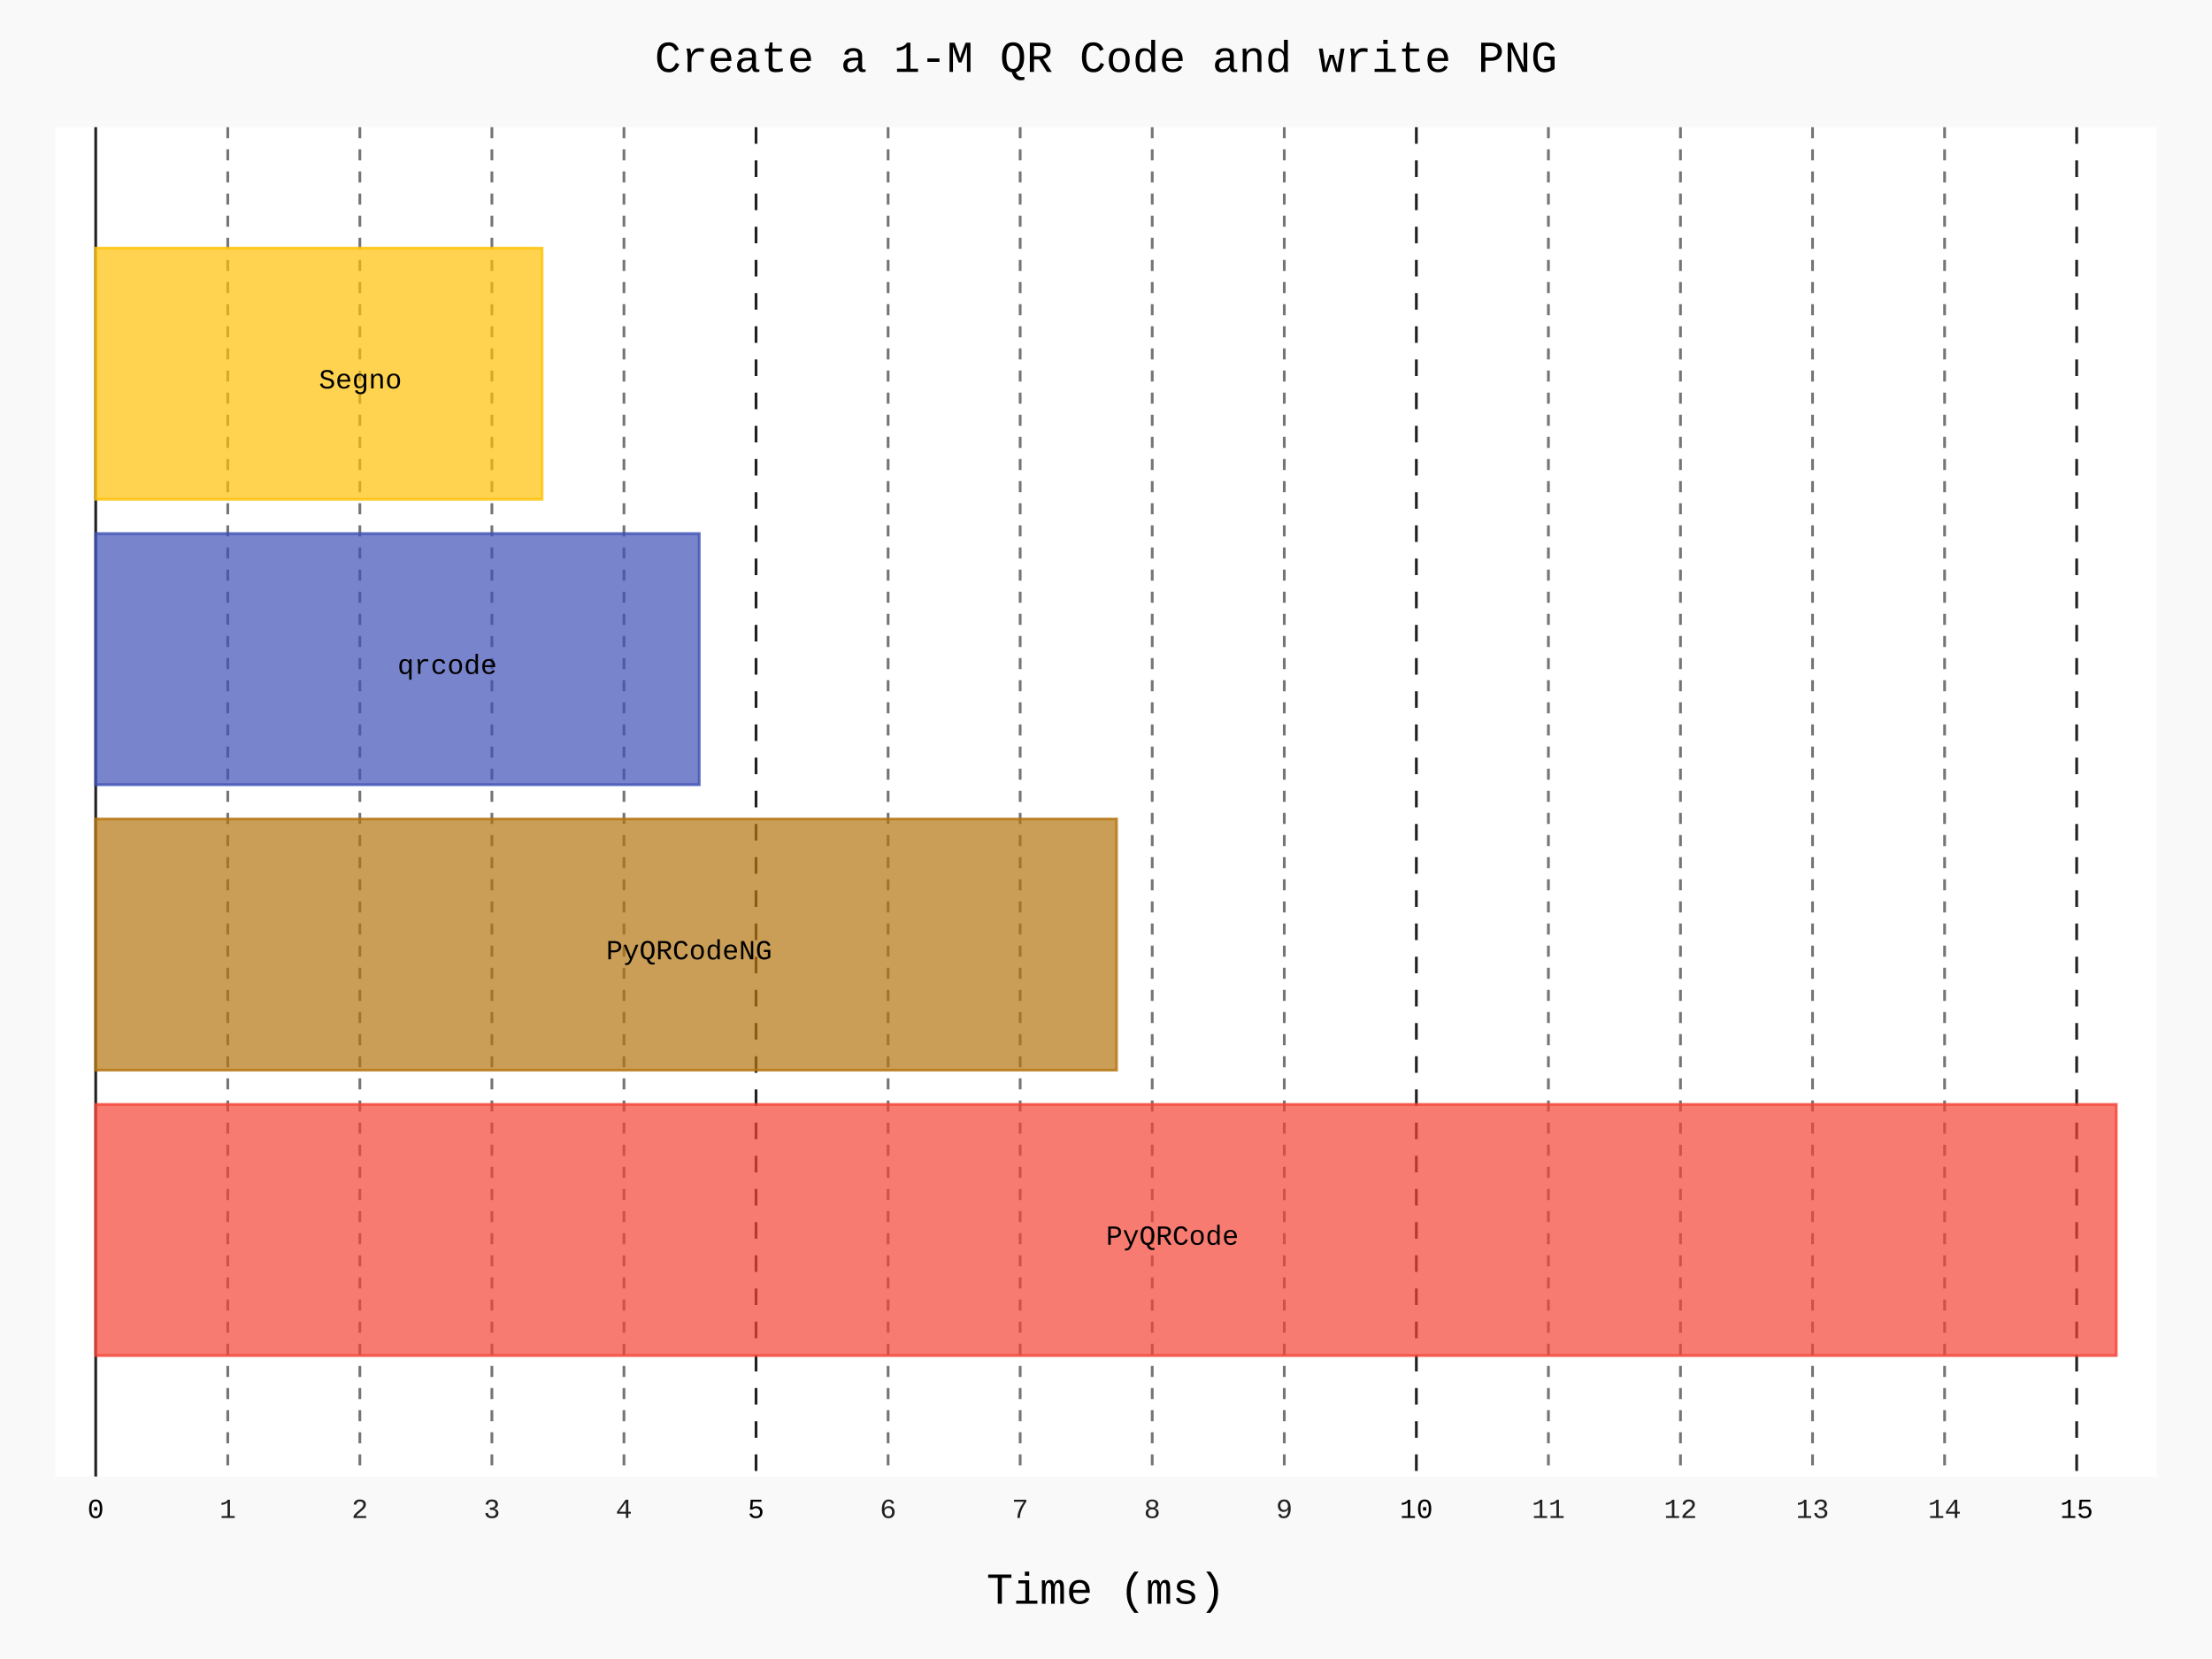
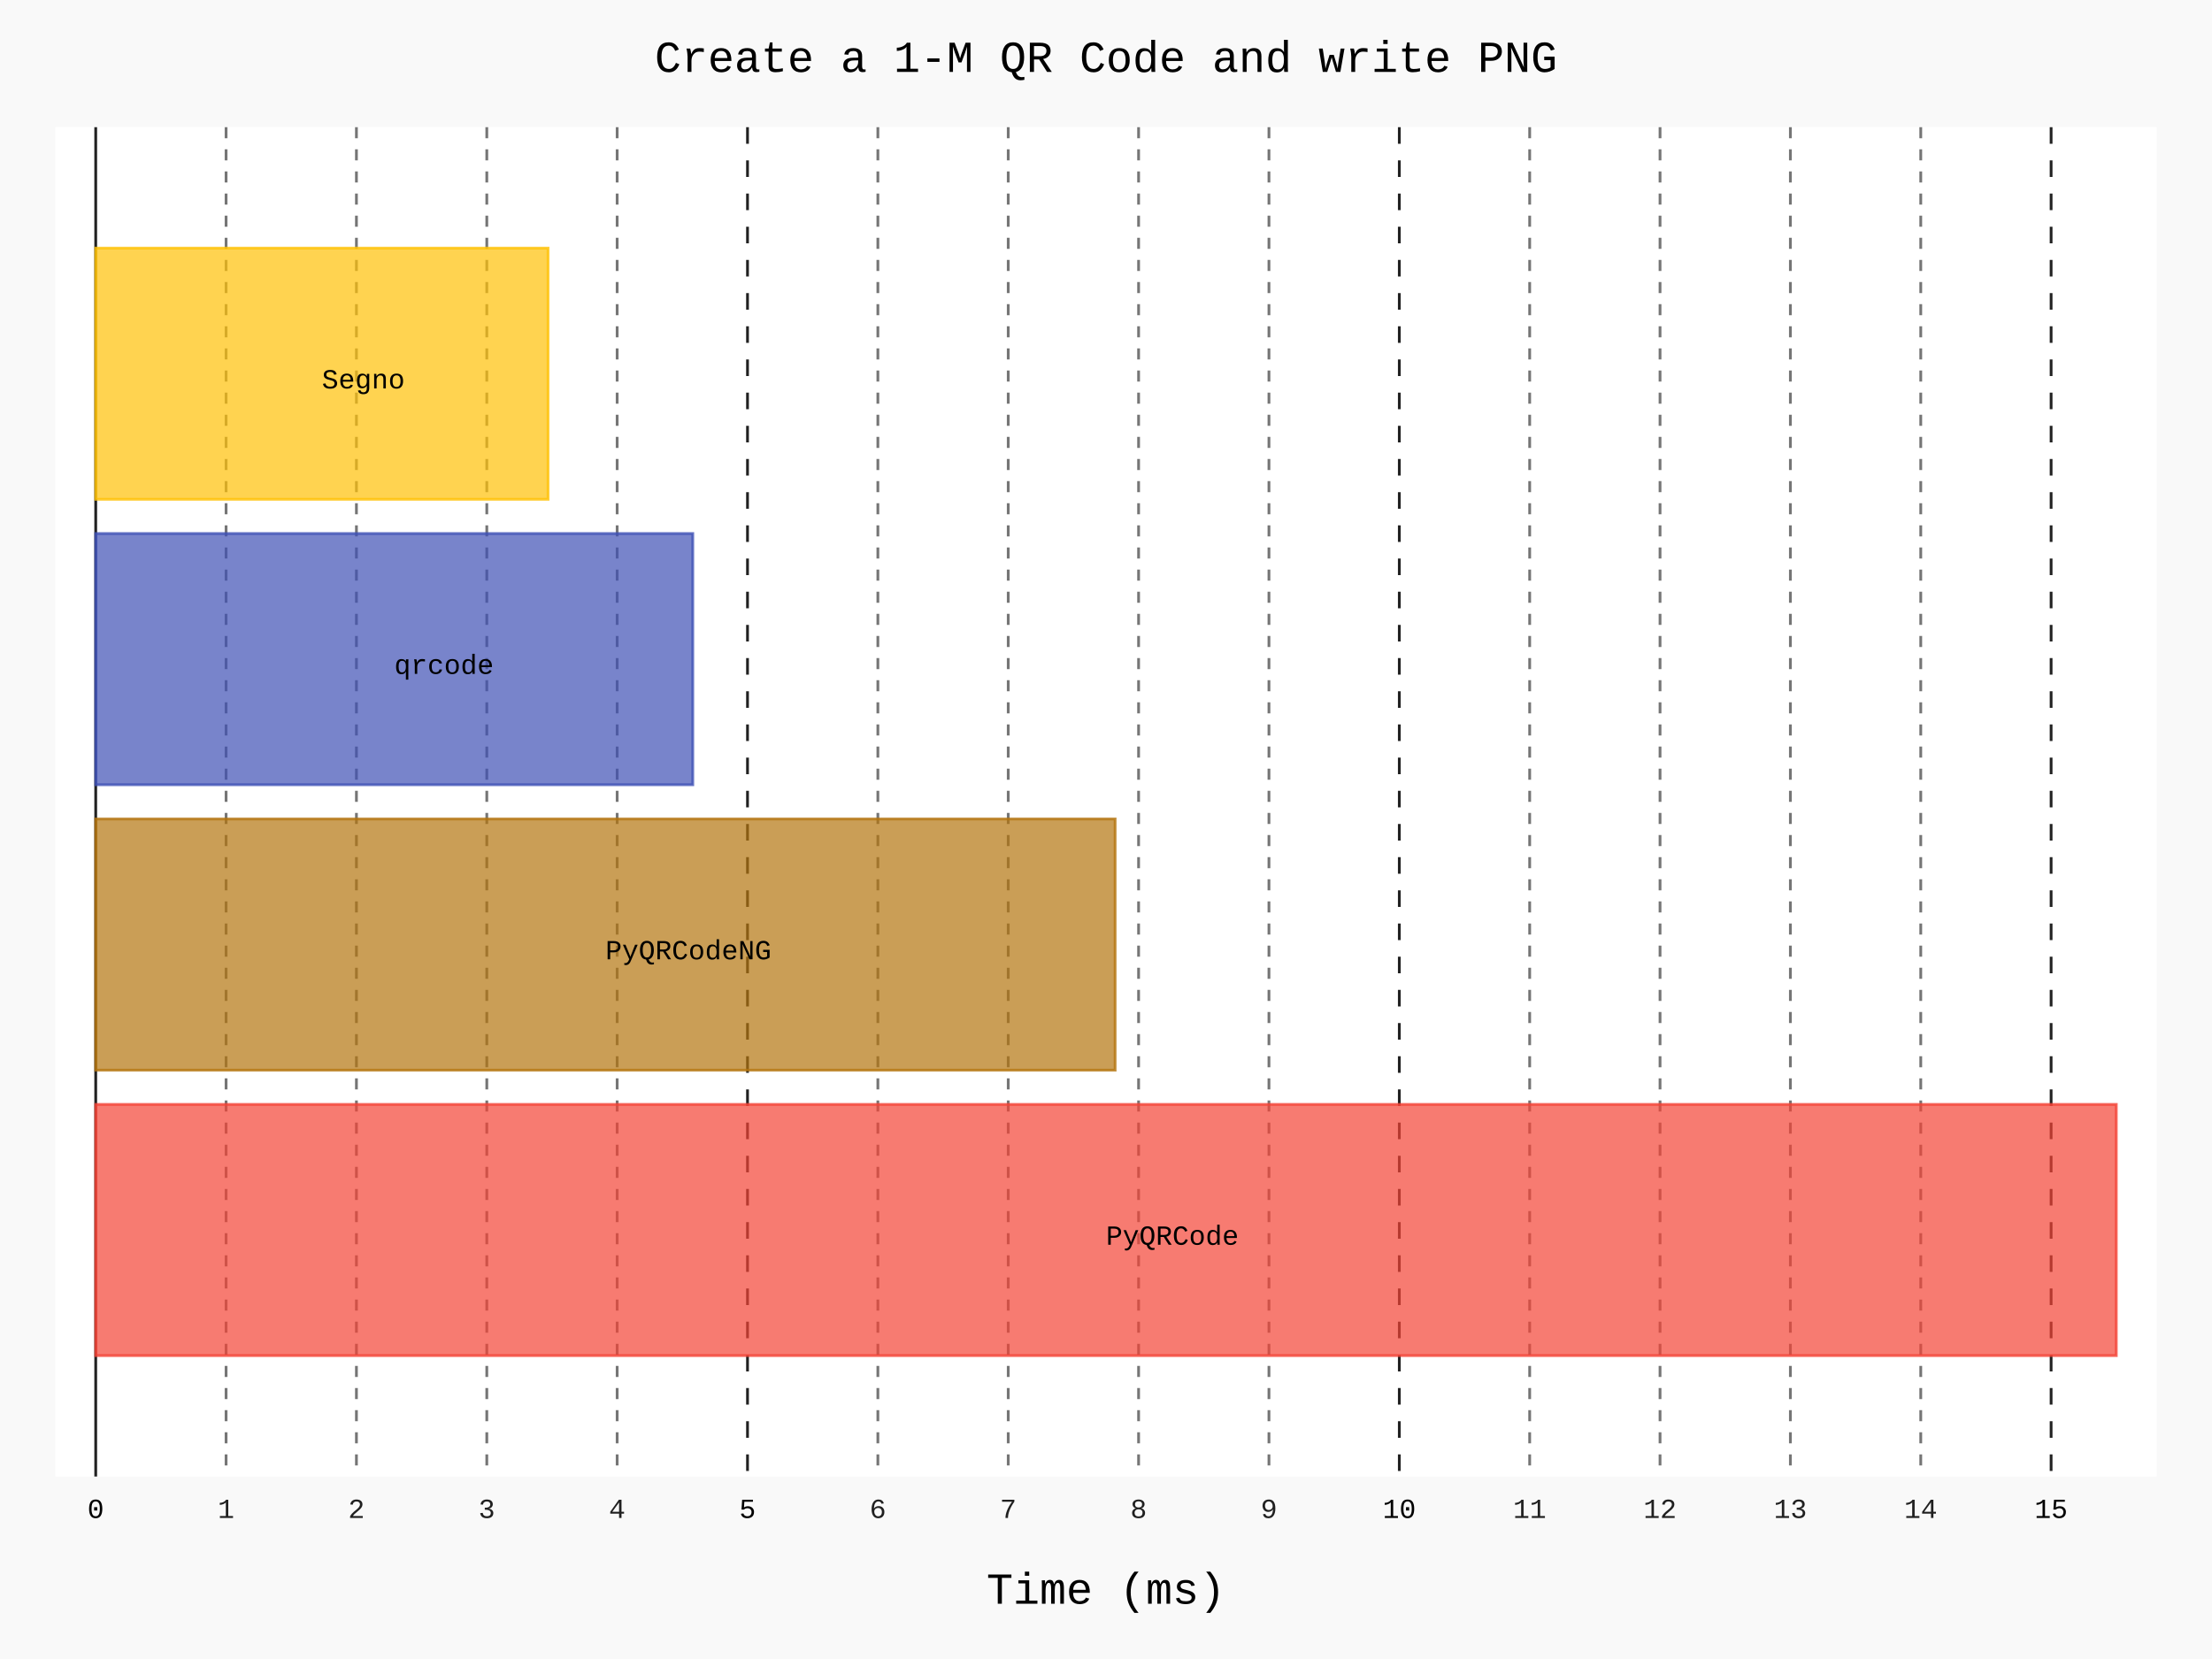
- <svg xmlns="http://www.w3.org/2000/svg" class="pygal-chart" id="chart-880133c4-1da6-46b1-965f-28f3ad40fcbc" viewBox="0 0 800 600">
+ <svg xmlns="http://www.w3.org/2000/svg" class="pygal-chart" id="chart-a39adcc5-5eda-468e-a99a-e4f1320c6434" viewBox="0 0 800 600">
  <defs>
-     <style type="text/css">#chart-880133c4-1da6-46b1-965f-28f3ad40fcbc{-webkit-user-select:none;-webkit-font-smoothing:antialiased;font-family:Consolas,"Liberation Mono",Menlo,Courier,monospace}#chart-880133c4-1da6-46b1-965f-28f3ad40fcbc .title{font-family:Consolas,"Liberation Mono",Menlo,Courier,monospace;font-size:16px}#chart-880133c4-1da6-46b1-965f-28f3ad40fcbc .legends .legend text{font-family:Consolas,"Liberation Mono",Menlo,Courier,monospace;font-size:14px}#chart-880133c4-1da6-46b1-965f-28f3ad40fcbc .axis text{font-family:Consolas,"Liberation Mono",Menlo,Courier,monospace;font-size:10px}#chart-880133c4-1da6-46b1-965f-28f3ad40fcbc .axis text.major{font-family:Consolas,"Liberation Mono",Menlo,Courier,monospace;font-size:10px}#chart-880133c4-1da6-46b1-965f-28f3ad40fcbc .text-overlay text.value{font-family:Consolas,"Liberation Mono",Menlo,Courier,monospace;font-size:16px}#chart-880133c4-1da6-46b1-965f-28f3ad40fcbc .text-overlay text.label{font-family:Consolas,"Liberation Mono",Menlo,Courier,monospace;font-size:10px}#chart-880133c4-1da6-46b1-965f-28f3ad40fcbc .tooltip{font-family:Consolas,"Liberation Mono",Menlo,Courier,monospace;font-size:14px}#chart-880133c4-1da6-46b1-965f-28f3ad40fcbc text.no_data{font-family:Consolas,"Liberation Mono",Menlo,Courier,monospace;font-size:64px}
- #chart-880133c4-1da6-46b1-965f-28f3ad40fcbc{background-color:rgba(249,249,249,1)}#chart-880133c4-1da6-46b1-965f-28f3ad40fcbc path,#chart-880133c4-1da6-46b1-965f-28f3ad40fcbc line,#chart-880133c4-1da6-46b1-965f-28f3ad40fcbc rect,#chart-880133c4-1da6-46b1-965f-28f3ad40fcbc circle{-webkit-transition:150ms;-moz-transition:150ms;transition:150ms}#chart-880133c4-1da6-46b1-965f-28f3ad40fcbc .graph &gt; .background{fill:rgba(249,249,249,1)}#chart-880133c4-1da6-46b1-965f-28f3ad40fcbc .plot &gt; .background{fill:rgba(255,255,255,1)}#chart-880133c4-1da6-46b1-965f-28f3ad40fcbc .graph{fill:rgba(0,0,0,.87)}#chart-880133c4-1da6-46b1-965f-28f3ad40fcbc text.no_data{fill:rgba(0,0,0,1)}#chart-880133c4-1da6-46b1-965f-28f3ad40fcbc .title{fill:rgba(0,0,0,1)}#chart-880133c4-1da6-46b1-965f-28f3ad40fcbc .legends .legend text{fill:rgba(0,0,0,.87)}#chart-880133c4-1da6-46b1-965f-28f3ad40fcbc .legends .legend:hover text{fill:rgba(0,0,0,1)}#chart-880133c4-1da6-46b1-965f-28f3ad40fcbc .axis .line{stroke:rgba(0,0,0,1)}#chart-880133c4-1da6-46b1-965f-28f3ad40fcbc .axis .guide.line{stroke:rgba(0,0,0,.54)}#chart-880133c4-1da6-46b1-965f-28f3ad40fcbc .axis .major.line{stroke:rgba(0,0,0,.87)}#chart-880133c4-1da6-46b1-965f-28f3ad40fcbc .axis text.major{fill:rgba(0,0,0,1)}#chart-880133c4-1da6-46b1-965f-28f3ad40fcbc .axis.y .guides:hover .guide.line,#chart-880133c4-1da6-46b1-965f-28f3ad40fcbc .line-graph .axis.x .guides:hover .guide.line,#chart-880133c4-1da6-46b1-965f-28f3ad40fcbc .stackedline-graph .axis.x .guides:hover .guide.line,#chart-880133c4-1da6-46b1-965f-28f3ad40fcbc .xy-graph .axis.x .guides:hover .guide.line{stroke:rgba(0,0,0,1)}#chart-880133c4-1da6-46b1-965f-28f3ad40fcbc .axis .guides:hover text{fill:rgba(0,0,0,1)}#chart-880133c4-1da6-46b1-965f-28f3ad40fcbc .reactive{fill-opacity:.7;stroke-opacity:.8}#chart-880133c4-1da6-46b1-965f-28f3ad40fcbc .ci{stroke:rgba(0,0,0,.87)}#chart-880133c4-1da6-46b1-965f-28f3ad40fcbc .reactive.active,#chart-880133c4-1da6-46b1-965f-28f3ad40fcbc .active .reactive{fill-opacity:.8;stroke-opacity:.9;stroke-width:4}#chart-880133c4-1da6-46b1-965f-28f3ad40fcbc .ci .reactive.active{stroke-width:1.5}#chart-880133c4-1da6-46b1-965f-28f3ad40fcbc .series text{fill:rgba(0,0,0,1)}#chart-880133c4-1da6-46b1-965f-28f3ad40fcbc .tooltip rect{fill:rgba(255,255,255,1);stroke:rgba(0,0,0,1);-webkit-transition:opacity 150ms;-moz-transition:opacity 150ms;transition:opacity 150ms}#chart-880133c4-1da6-46b1-965f-28f3ad40fcbc .tooltip .label{fill:rgba(0,0,0,.87)}#chart-880133c4-1da6-46b1-965f-28f3ad40fcbc .tooltip .label{fill:rgba(0,0,0,.87)}#chart-880133c4-1da6-46b1-965f-28f3ad40fcbc .tooltip .legend{font-size:.8em;fill:rgba(0,0,0,.54)}#chart-880133c4-1da6-46b1-965f-28f3ad40fcbc .tooltip .x_label{font-size:.6em;fill:rgba(0,0,0,1)}#chart-880133c4-1da6-46b1-965f-28f3ad40fcbc .tooltip .xlink{font-size:.5em;text-decoration:underline}#chart-880133c4-1da6-46b1-965f-28f3ad40fcbc .tooltip .value{font-size:1.5em}#chart-880133c4-1da6-46b1-965f-28f3ad40fcbc .bound{font-size:.5em}#chart-880133c4-1da6-46b1-965f-28f3ad40fcbc .max-value{font-size:.75em;fill:rgba(0,0,0,.54)}#chart-880133c4-1da6-46b1-965f-28f3ad40fcbc .map-element{fill:rgba(255,255,255,1);stroke:rgba(0,0,0,.54) !important}#chart-880133c4-1da6-46b1-965f-28f3ad40fcbc .map-element .reactive{fill-opacity:inherit;stroke-opacity:inherit}#chart-880133c4-1da6-46b1-965f-28f3ad40fcbc .color-0,#chart-880133c4-1da6-46b1-965f-28f3ad40fcbc .color-0 a:visited{stroke:#F44336;fill:#F44336}#chart-880133c4-1da6-46b1-965f-28f3ad40fcbc .color-1,#chart-880133c4-1da6-46b1-965f-28f3ad40fcbc .color-1 a:visited{stroke:#3F51B5;fill:#3F51B5}#chart-880133c4-1da6-46b1-965f-28f3ad40fcbc .color-2,#chart-880133c4-1da6-46b1-965f-28f3ad40fcbc .color-2 a:visited{stroke:#009688;fill:#009688}#chart-880133c4-1da6-46b1-965f-28f3ad40fcbc .color-3,#chart-880133c4-1da6-46b1-965f-28f3ad40fcbc .color-3 a:visited{stroke:#FFC107;fill:#FFC107}#chart-880133c4-1da6-46b1-965f-28f3ad40fcbc .text-overlay .color-0 text{fill:black}#chart-880133c4-1da6-46b1-965f-28f3ad40fcbc .text-overlay .color-1 text{fill:black}#chart-880133c4-1da6-46b1-965f-28f3ad40fcbc .text-overlay .color-2 text{fill:black}#chart-880133c4-1da6-46b1-965f-28f3ad40fcbc .text-overlay .color-3 text{fill:black}
- #chart-880133c4-1da6-46b1-965f-28f3ad40fcbc text.no_data{text-anchor:middle}#chart-880133c4-1da6-46b1-965f-28f3ad40fcbc .guide.line{fill:none}#chart-880133c4-1da6-46b1-965f-28f3ad40fcbc .centered{text-anchor:middle}#chart-880133c4-1da6-46b1-965f-28f3ad40fcbc .title{text-anchor:middle}#chart-880133c4-1da6-46b1-965f-28f3ad40fcbc .legends .legend text{fill-opacity:1}#chart-880133c4-1da6-46b1-965f-28f3ad40fcbc .axis.x text{text-anchor:middle}#chart-880133c4-1da6-46b1-965f-28f3ad40fcbc .axis.x:not(.web) text[transform]{text-anchor:start}#chart-880133c4-1da6-46b1-965f-28f3ad40fcbc .axis.x:not(.web) text[transform].backwards{text-anchor:end}#chart-880133c4-1da6-46b1-965f-28f3ad40fcbc .axis.y text{text-anchor:end}#chart-880133c4-1da6-46b1-965f-28f3ad40fcbc .axis.y text[transform].backwards{text-anchor:start}#chart-880133c4-1da6-46b1-965f-28f3ad40fcbc .axis.y2 text{text-anchor:start}#chart-880133c4-1da6-46b1-965f-28f3ad40fcbc .axis.y2 text[transform].backwards{text-anchor:end}#chart-880133c4-1da6-46b1-965f-28f3ad40fcbc .axis .guide.line{stroke-dasharray:4,4}#chart-880133c4-1da6-46b1-965f-28f3ad40fcbc .axis .major.guide.line{stroke-dasharray:6,6}#chart-880133c4-1da6-46b1-965f-28f3ad40fcbc .horizontal .axis.y .guide.line,#chart-880133c4-1da6-46b1-965f-28f3ad40fcbc .horizontal .axis.y2 .guide.line,#chart-880133c4-1da6-46b1-965f-28f3ad40fcbc .vertical .axis.x .guide.line{opacity:0}#chart-880133c4-1da6-46b1-965f-28f3ad40fcbc .horizontal .axis.always_show .guide.line,#chart-880133c4-1da6-46b1-965f-28f3ad40fcbc .vertical .axis.always_show .guide.line{opacity:1 !important}#chart-880133c4-1da6-46b1-965f-28f3ad40fcbc .axis.y .guides:hover .guide.line,#chart-880133c4-1da6-46b1-965f-28f3ad40fcbc .axis.y2 .guides:hover .guide.line,#chart-880133c4-1da6-46b1-965f-28f3ad40fcbc .axis.x .guides:hover .guide.line{opacity:1}#chart-880133c4-1da6-46b1-965f-28f3ad40fcbc .axis .guides:hover text{opacity:1}#chart-880133c4-1da6-46b1-965f-28f3ad40fcbc .nofill{fill:none}#chart-880133c4-1da6-46b1-965f-28f3ad40fcbc .subtle-fill{fill-opacity:.2}#chart-880133c4-1da6-46b1-965f-28f3ad40fcbc .dot{stroke-width:1px;fill-opacity:1}#chart-880133c4-1da6-46b1-965f-28f3ad40fcbc .dot.active{stroke-width:5px}#chart-880133c4-1da6-46b1-965f-28f3ad40fcbc .dot.negative{fill:transparent}#chart-880133c4-1da6-46b1-965f-28f3ad40fcbc text,#chart-880133c4-1da6-46b1-965f-28f3ad40fcbc tspan{stroke:none !important}#chart-880133c4-1da6-46b1-965f-28f3ad40fcbc .series text.active{opacity:1}#chart-880133c4-1da6-46b1-965f-28f3ad40fcbc .tooltip rect{fill-opacity:.95;stroke-width:.5}#chart-880133c4-1da6-46b1-965f-28f3ad40fcbc .tooltip text{fill-opacity:1}#chart-880133c4-1da6-46b1-965f-28f3ad40fcbc .showable{visibility:hidden}#chart-880133c4-1da6-46b1-965f-28f3ad40fcbc .showable.shown{visibility:visible}#chart-880133c4-1da6-46b1-965f-28f3ad40fcbc .gauge-background{fill:rgba(229,229,229,1);stroke:none}#chart-880133c4-1da6-46b1-965f-28f3ad40fcbc .bg-lines{stroke:rgba(249,249,249,1);stroke-width:2px}</style>
+     <style type="text/css">#chart-a39adcc5-5eda-468e-a99a-e4f1320c6434{-webkit-user-select:none;-webkit-font-smoothing:antialiased;font-family:Consolas,"Liberation Mono",Menlo,Courier,monospace}#chart-a39adcc5-5eda-468e-a99a-e4f1320c6434 .title{font-family:Consolas,"Liberation Mono",Menlo,Courier,monospace;font-size:16px}#chart-a39adcc5-5eda-468e-a99a-e4f1320c6434 .legends .legend text{font-family:Consolas,"Liberation Mono",Menlo,Courier,monospace;font-size:14px}#chart-a39adcc5-5eda-468e-a99a-e4f1320c6434 .axis text{font-family:Consolas,"Liberation Mono",Menlo,Courier,monospace;font-size:10px}#chart-a39adcc5-5eda-468e-a99a-e4f1320c6434 .axis text.major{font-family:Consolas,"Liberation Mono",Menlo,Courier,monospace;font-size:10px}#chart-a39adcc5-5eda-468e-a99a-e4f1320c6434 .text-overlay text.value{font-family:Consolas,"Liberation Mono",Menlo,Courier,monospace;font-size:16px}#chart-a39adcc5-5eda-468e-a99a-e4f1320c6434 .text-overlay text.label{font-family:Consolas,"Liberation Mono",Menlo,Courier,monospace;font-size:10px}#chart-a39adcc5-5eda-468e-a99a-e4f1320c6434 .tooltip{font-family:Consolas,"Liberation Mono",Menlo,Courier,monospace;font-size:14px}#chart-a39adcc5-5eda-468e-a99a-e4f1320c6434 text.no_data{font-family:Consolas,"Liberation Mono",Menlo,Courier,monospace;font-size:64px}
+ #chart-a39adcc5-5eda-468e-a99a-e4f1320c6434{background-color:rgba(249,249,249,1)}#chart-a39adcc5-5eda-468e-a99a-e4f1320c6434 path,#chart-a39adcc5-5eda-468e-a99a-e4f1320c6434 line,#chart-a39adcc5-5eda-468e-a99a-e4f1320c6434 rect,#chart-a39adcc5-5eda-468e-a99a-e4f1320c6434 circle{-webkit-transition:150ms;-moz-transition:150ms;transition:150ms}#chart-a39adcc5-5eda-468e-a99a-e4f1320c6434 .graph &gt; .background{fill:rgba(249,249,249,1)}#chart-a39adcc5-5eda-468e-a99a-e4f1320c6434 .plot &gt; .background{fill:rgba(255,255,255,1)}#chart-a39adcc5-5eda-468e-a99a-e4f1320c6434 .graph{fill:rgba(0,0,0,.87)}#chart-a39adcc5-5eda-468e-a99a-e4f1320c6434 text.no_data{fill:rgba(0,0,0,1)}#chart-a39adcc5-5eda-468e-a99a-e4f1320c6434 .title{fill:rgba(0,0,0,1)}#chart-a39adcc5-5eda-468e-a99a-e4f1320c6434 .legends .legend text{fill:rgba(0,0,0,.87)}#chart-a39adcc5-5eda-468e-a99a-e4f1320c6434 .legends .legend:hover text{fill:rgba(0,0,0,1)}#chart-a39adcc5-5eda-468e-a99a-e4f1320c6434 .axis .line{stroke:rgba(0,0,0,1)}#chart-a39adcc5-5eda-468e-a99a-e4f1320c6434 .axis .guide.line{stroke:rgba(0,0,0,.54)}#chart-a39adcc5-5eda-468e-a99a-e4f1320c6434 .axis .major.line{stroke:rgba(0,0,0,.87)}#chart-a39adcc5-5eda-468e-a99a-e4f1320c6434 .axis text.major{fill:rgba(0,0,0,1)}#chart-a39adcc5-5eda-468e-a99a-e4f1320c6434 .axis.y .guides:hover .guide.line,#chart-a39adcc5-5eda-468e-a99a-e4f1320c6434 .line-graph .axis.x .guides:hover .guide.line,#chart-a39adcc5-5eda-468e-a99a-e4f1320c6434 .stackedline-graph .axis.x .guides:hover .guide.line,#chart-a39adcc5-5eda-468e-a99a-e4f1320c6434 .xy-graph .axis.x .guides:hover .guide.line{stroke:rgba(0,0,0,1)}#chart-a39adcc5-5eda-468e-a99a-e4f1320c6434 .axis .guides:hover text{fill:rgba(0,0,0,1)}#chart-a39adcc5-5eda-468e-a99a-e4f1320c6434 .reactive{fill-opacity:.7;stroke-opacity:.8}#chart-a39adcc5-5eda-468e-a99a-e4f1320c6434 .ci{stroke:rgba(0,0,0,.87)}#chart-a39adcc5-5eda-468e-a99a-e4f1320c6434 .reactive.active,#chart-a39adcc5-5eda-468e-a99a-e4f1320c6434 .active .reactive{fill-opacity:.8;stroke-opacity:.9;stroke-width:4}#chart-a39adcc5-5eda-468e-a99a-e4f1320c6434 .ci .reactive.active{stroke-width:1.5}#chart-a39adcc5-5eda-468e-a99a-e4f1320c6434 .series text{fill:rgba(0,0,0,1)}#chart-a39adcc5-5eda-468e-a99a-e4f1320c6434 .tooltip rect{fill:rgba(255,255,255,1);stroke:rgba(0,0,0,1);-webkit-transition:opacity 150ms;-moz-transition:opacity 150ms;transition:opacity 150ms}#chart-a39adcc5-5eda-468e-a99a-e4f1320c6434 .tooltip .label{fill:rgba(0,0,0,.87)}#chart-a39adcc5-5eda-468e-a99a-e4f1320c6434 .tooltip .label{fill:rgba(0,0,0,.87)}#chart-a39adcc5-5eda-468e-a99a-e4f1320c6434 .tooltip .legend{font-size:.8em;fill:rgba(0,0,0,.54)}#chart-a39adcc5-5eda-468e-a99a-e4f1320c6434 .tooltip .x_label{font-size:.6em;fill:rgba(0,0,0,1)}#chart-a39adcc5-5eda-468e-a99a-e4f1320c6434 .tooltip .xlink{font-size:.5em;text-decoration:underline}#chart-a39adcc5-5eda-468e-a99a-e4f1320c6434 .tooltip .value{font-size:1.5em}#chart-a39adcc5-5eda-468e-a99a-e4f1320c6434 .bound{font-size:.5em}#chart-a39adcc5-5eda-468e-a99a-e4f1320c6434 .max-value{font-size:.75em;fill:rgba(0,0,0,.54)}#chart-a39adcc5-5eda-468e-a99a-e4f1320c6434 .map-element{fill:rgba(255,255,255,1);stroke:rgba(0,0,0,.54) !important}#chart-a39adcc5-5eda-468e-a99a-e4f1320c6434 .map-element .reactive{fill-opacity:inherit;stroke-opacity:inherit}#chart-a39adcc5-5eda-468e-a99a-e4f1320c6434 .color-0,#chart-a39adcc5-5eda-468e-a99a-e4f1320c6434 .color-0 a:visited{stroke:#F44336;fill:#F44336}#chart-a39adcc5-5eda-468e-a99a-e4f1320c6434 .color-1,#chart-a39adcc5-5eda-468e-a99a-e4f1320c6434 .color-1 a:visited{stroke:#3F51B5;fill:#3F51B5}#chart-a39adcc5-5eda-468e-a99a-e4f1320c6434 .color-2,#chart-a39adcc5-5eda-468e-a99a-e4f1320c6434 .color-2 a:visited{stroke:#009688;fill:#009688}#chart-a39adcc5-5eda-468e-a99a-e4f1320c6434 .color-3,#chart-a39adcc5-5eda-468e-a99a-e4f1320c6434 .color-3 a:visited{stroke:#FFC107;fill:#FFC107}#chart-a39adcc5-5eda-468e-a99a-e4f1320c6434 .text-overlay .color-0 text{fill:black}#chart-a39adcc5-5eda-468e-a99a-e4f1320c6434 .text-overlay .color-1 text{fill:black}#chart-a39adcc5-5eda-468e-a99a-e4f1320c6434 .text-overlay .color-2 text{fill:black}#chart-a39adcc5-5eda-468e-a99a-e4f1320c6434 .text-overlay .color-3 text{fill:black}
+ #chart-a39adcc5-5eda-468e-a99a-e4f1320c6434 text.no_data{text-anchor:middle}#chart-a39adcc5-5eda-468e-a99a-e4f1320c6434 .guide.line{fill:none}#chart-a39adcc5-5eda-468e-a99a-e4f1320c6434 .centered{text-anchor:middle}#chart-a39adcc5-5eda-468e-a99a-e4f1320c6434 .title{text-anchor:middle}#chart-a39adcc5-5eda-468e-a99a-e4f1320c6434 .legends .legend text{fill-opacity:1}#chart-a39adcc5-5eda-468e-a99a-e4f1320c6434 .axis.x text{text-anchor:middle}#chart-a39adcc5-5eda-468e-a99a-e4f1320c6434 .axis.x:not(.web) text[transform]{text-anchor:start}#chart-a39adcc5-5eda-468e-a99a-e4f1320c6434 .axis.x:not(.web) text[transform].backwards{text-anchor:end}#chart-a39adcc5-5eda-468e-a99a-e4f1320c6434 .axis.y text{text-anchor:end}#chart-a39adcc5-5eda-468e-a99a-e4f1320c6434 .axis.y text[transform].backwards{text-anchor:start}#chart-a39adcc5-5eda-468e-a99a-e4f1320c6434 .axis.y2 text{text-anchor:start}#chart-a39adcc5-5eda-468e-a99a-e4f1320c6434 .axis.y2 text[transform].backwards{text-anchor:end}#chart-a39adcc5-5eda-468e-a99a-e4f1320c6434 .axis .guide.line{stroke-dasharray:4,4}#chart-a39adcc5-5eda-468e-a99a-e4f1320c6434 .axis .major.guide.line{stroke-dasharray:6,6}#chart-a39adcc5-5eda-468e-a99a-e4f1320c6434 .horizontal .axis.y .guide.line,#chart-a39adcc5-5eda-468e-a99a-e4f1320c6434 .horizontal .axis.y2 .guide.line,#chart-a39adcc5-5eda-468e-a99a-e4f1320c6434 .vertical .axis.x .guide.line{opacity:0}#chart-a39adcc5-5eda-468e-a99a-e4f1320c6434 .horizontal .axis.always_show .guide.line,#chart-a39adcc5-5eda-468e-a99a-e4f1320c6434 .vertical .axis.always_show .guide.line{opacity:1 !important}#chart-a39adcc5-5eda-468e-a99a-e4f1320c6434 .axis.y .guides:hover .guide.line,#chart-a39adcc5-5eda-468e-a99a-e4f1320c6434 .axis.y2 .guides:hover .guide.line,#chart-a39adcc5-5eda-468e-a99a-e4f1320c6434 .axis.x .guides:hover .guide.line{opacity:1}#chart-a39adcc5-5eda-468e-a99a-e4f1320c6434 .axis .guides:hover text{opacity:1}#chart-a39adcc5-5eda-468e-a99a-e4f1320c6434 .nofill{fill:none}#chart-a39adcc5-5eda-468e-a99a-e4f1320c6434 .subtle-fill{fill-opacity:.2}#chart-a39adcc5-5eda-468e-a99a-e4f1320c6434 .dot{stroke-width:1px;fill-opacity:1}#chart-a39adcc5-5eda-468e-a99a-e4f1320c6434 .dot.active{stroke-width:5px}#chart-a39adcc5-5eda-468e-a99a-e4f1320c6434 .dot.negative{fill:transparent}#chart-a39adcc5-5eda-468e-a99a-e4f1320c6434 text,#chart-a39adcc5-5eda-468e-a99a-e4f1320c6434 tspan{stroke:none !important}#chart-a39adcc5-5eda-468e-a99a-e4f1320c6434 .series text.active{opacity:1}#chart-a39adcc5-5eda-468e-a99a-e4f1320c6434 .tooltip rect{fill-opacity:.95;stroke-width:.5}#chart-a39adcc5-5eda-468e-a99a-e4f1320c6434 .tooltip text{fill-opacity:1}#chart-a39adcc5-5eda-468e-a99a-e4f1320c6434 .showable{visibility:hidden}#chart-a39adcc5-5eda-468e-a99a-e4f1320c6434 .showable.shown{visibility:visible}#chart-a39adcc5-5eda-468e-a99a-e4f1320c6434 .gauge-background{fill:rgba(229,229,229,1);stroke:none}#chart-a39adcc5-5eda-468e-a99a-e4f1320c6434 .bg-lines{stroke:rgba(249,249,249,1);stroke-width:2px}</style>
  </defs>
  <g class="graph horizontalbar-graph horizontal">
    <rect class="background" height="600" width="800" x="0" y="0" />
    <g class="plot" transform="translate(20, 46)">
      <rect class="background" height="488" width="760" x="0" y="0" />
      <g class="axis x always_show">
        <g class="guides">
          <path class="axis major line" d="M14.615 0 v488" />
          <text class="major" x="14.615" y="503.0">0</text>
        </g>
        <g class="guides">
-           <path class="guide line" d="M62.378 0 v488" />
-           <text class="" x="62.378" y="503.0">1</text>
+           <path class="guide line" d="M61.762 0 v488" />
+           <text class="" x="61.762" y="503.0">1</text>
        </g>
        <g class="guides">
-           <path class="guide line" d="M110.141 0 v488" />
-           <text class="" x="110.141" y="503.0">2</text>
+           <path class="guide line" d="M108.908 0 v488" />
+           <text class="" x="108.908" y="503.0">2</text>
        </g>
        <g class="guides">
-           <path class="guide line" d="M157.903 0 v488" />
-           <text class="" x="157.903" y="503.0">3</text>
+           <path class="guide line" d="M156.055 0 v488" />
+           <text class="" x="156.055" y="503.0">3</text>
        </g>
        <g class="guides">
-           <path class="guide line" d="M205.666 0 v488" />
-           <text class="" x="205.666" y="503.0">4</text>
+           <path class="guide line" d="M203.201 0 v488" />
+           <text class="" x="203.201" y="503.0">4</text>
        </g>
        <g class="guides">
-           <path class="major guide line" d="M253.429 0 v488" />
-           <text class="major" x="253.429" y="503.0">5</text>
+           <path class="major guide line" d="M250.347 0 v488" />
+           <text class="major" x="250.347" y="503.0">5</text>
        </g>
        <g class="guides">
-           <path class="guide line" d="M301.192 0 v488" />
-           <text class="" x="301.192" y="503.0">6</text>
+           <path class="guide line" d="M297.494 0 v488" />
+           <text class="" x="297.494" y="503.0">6</text>
        </g>
        <g class="guides">
-           <path class="guide line" d="M348.954 0 v488" />
-           <text class="" x="348.954" y="503.0">7</text>
+           <path class="guide line" d="M344.64 0 v488" />
+           <text class="" x="344.64" y="503.0">7</text>
        </g>
        <g class="guides">
-           <path class="guide line" d="M396.717 0 v488" />
-           <text class="" x="396.717" y="503.0">8</text>
+           <path class="guide line" d="M391.787 0 v488" />
+           <text class="" x="391.787" y="503.0">8</text>
        </g>
        <g class="guides">
-           <path class="guide line" d="M444.48 0 v488" />
-           <text class="" x="444.48" y="503.0">9</text>
+           <path class="guide line" d="M438.933 0 v488" />
+           <text class="" x="438.933" y="503.0">9</text>
        </g>
        <g class="guides">
-           <path class="major guide line" d="M492.242 0 v488" />
-           <text class="major" x="492.242" y="503.0">10</text>
+           <path class="major guide line" d="M486.079 0 v488" />
+           <text class="major" x="486.079" y="503.0">10</text>
        </g>
        <g class="guides">
-           <path class="guide line" d="M540.005 0 v488" />
-           <text class="" x="540.005" y="503.0">11</text>
+           <path class="guide line" d="M533.226 0 v488" />
+           <text class="" x="533.226" y="503.0">11</text>
        </g>
        <g class="guides">
-           <path class="guide line" d="M587.768 0 v488" />
-           <text class="" x="587.768" y="503.0">12</text>
+           <path class="guide line" d="M580.372 0 v488" />
+           <text class="" x="580.372" y="503.0">12</text>
        </g>
        <g class="guides">
-           <path class="guide line" d="M635.53 0 v488" />
-           <text class="" x="635.53" y="503.0">13</text>
+           <path class="guide line" d="M627.519 0 v488" />
+           <text class="" x="627.519" y="503.0">13</text>
        </g>
        <g class="guides">
-           <path class="guide line" d="M683.293 0 v488" />
-           <text class="" x="683.293" y="503.0">14</text>
+           <path class="guide line" d="M674.665 0 v488" />
+           <text class="" x="674.665" y="503.0">14</text>
        </g>
        <g class="guides">
-           <path class="major guide line" d="M731.056 0 v488" />
-           <text class="major" x="731.056" y="503.0">15</text>
+           <path class="major guide line" d="M721.811 0 v488" />
+           <text class="major" x="721.811" y="503.0">15</text>
        </g>
      </g>
      <g class="series serie-3 color-3">
        <g class="bars">
          <g class="bar" style="fill: #F44336; stroke: #F44336">
            <rect class="rect reactive tooltip-trigger" height="90.843" rx="0" ry="0" width="730.769" x="14.615" y="353.425" />
          </g>
        </g>
      </g>
      <g class="series serie-2 color-2">
        <g class="bars">
          <g class="bar" style="fill: #b4750f; stroke: #b4750f">
-             <rect class="rect reactive tooltip-trigger" height="90.843" rx="0" ry="0" width="369.206" x="14.615" y="250.194" />
+             <rect class="rect reactive tooltip-trigger" height="90.843" rx="0" ry="0" width="368.685" x="14.615" y="250.194" />
          </g>
        </g>
      </g>
      <g class="series serie-1 color-1">
        <g class="bars">
          <g class="bar" style="fill: #3F51B5; stroke: #3F51B5">
-             <rect class="rect reactive tooltip-trigger" height="90.843" rx="0" ry="0" width="218.276" x="14.615" y="146.963" />
+             <rect class="rect reactive tooltip-trigger" height="90.843" rx="0" ry="0" width="215.931" x="14.615" y="146.963" />
          </g>
        </g>
      </g>
      <g class="series serie-0 color-0">
        <g class="bars">
          <g class="bar" style="fill: #FFC107; stroke: #FFC107">
-             <rect class="rect reactive tooltip-trigger" height="90.843" rx="0" ry="0" width="161.438" x="14.615" y="43.732" />
+             <rect class="rect reactive tooltip-trigger" height="90.843" rx="0" ry="0" width="163.598" x="14.615" y="43.732" />
          </g>
        </g>
      </g>
    </g>
    <g class="titles">
      <text class="title plot_title" x="400.0" y="26">Create a 1-M QR Code and write PNG</text>
      <text class="title" x="400.0" y="580">Time (ms)</text>
    </g>
    <g class="plot overlay" transform="translate(20, 46)">
      <g class="series serie-3 color-3" />
      <g class="series serie-2 color-2" />
      <g class="series serie-1 color-1" />
      <g class="series serie-0 color-0" />
    </g>
    <g class="plot text-overlay" transform="translate(20, 46)">
      <g class="series serie-3 color-3">
        <text class="label" x="380.0" y="404.179">PyQRCode</text>
      </g>
      <g class="series serie-2 color-2">
-         <text class="label" x="199.218" y="300.949">PyQRCodeNG</text>
+         <text class="label" x="198.958" y="300.949">PyQRCodeNG</text>
      </g>
      <g class="series serie-1 color-1">
-         <text class="label" x="123.753" y="197.718">qrcode</text>
+         <text class="label" x="122.581" y="197.718">qrcode</text>
      </g>
      <g class="series serie-0 color-0">
-         <text class="label" x="95.334" y="94.487">Segno</text>
+         <text class="label" x="96.414" y="94.487">Segno</text>
      </g>
    </g>
    <g class="plot tooltip-overlay" transform="translate(20, 46)">
      <g class="tooltip" style="opacity: 0" transform="translate(0 0)">
        <rect class="tooltip-box" height="0" rx="0" ry="0" width="0" />
        <g class="text" />
      </g>
    </g>
  </g>
</svg>
